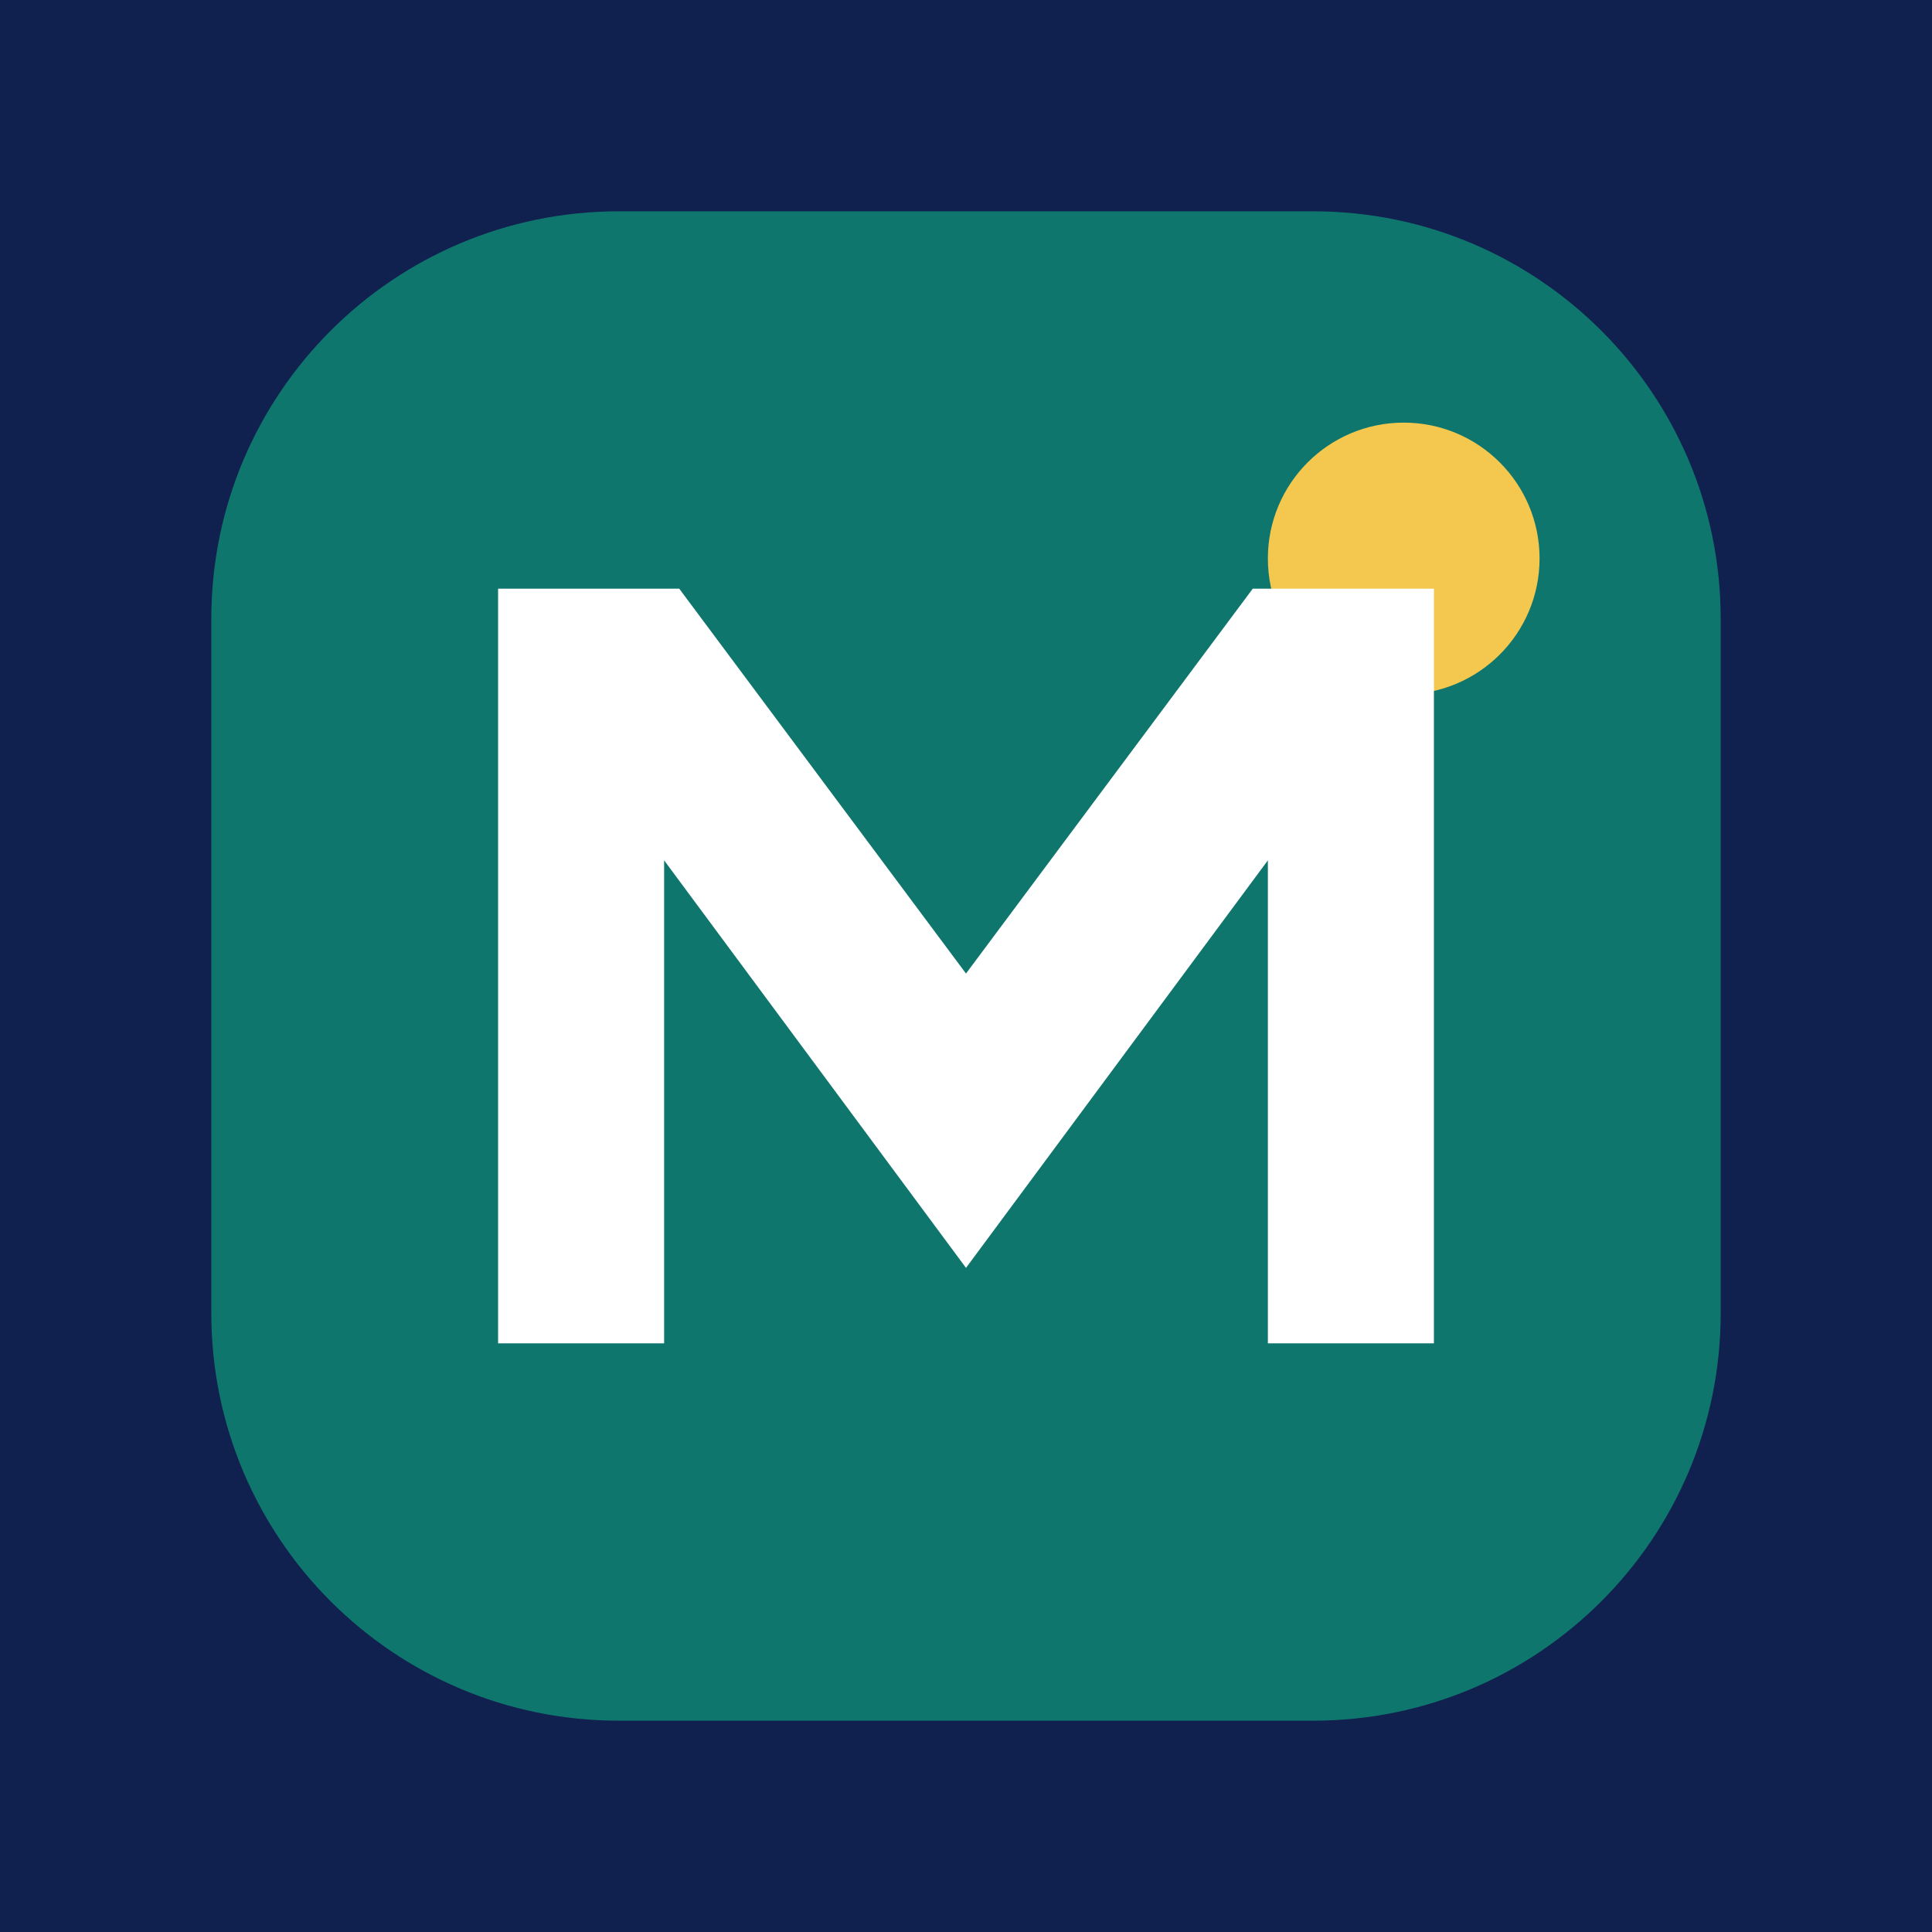
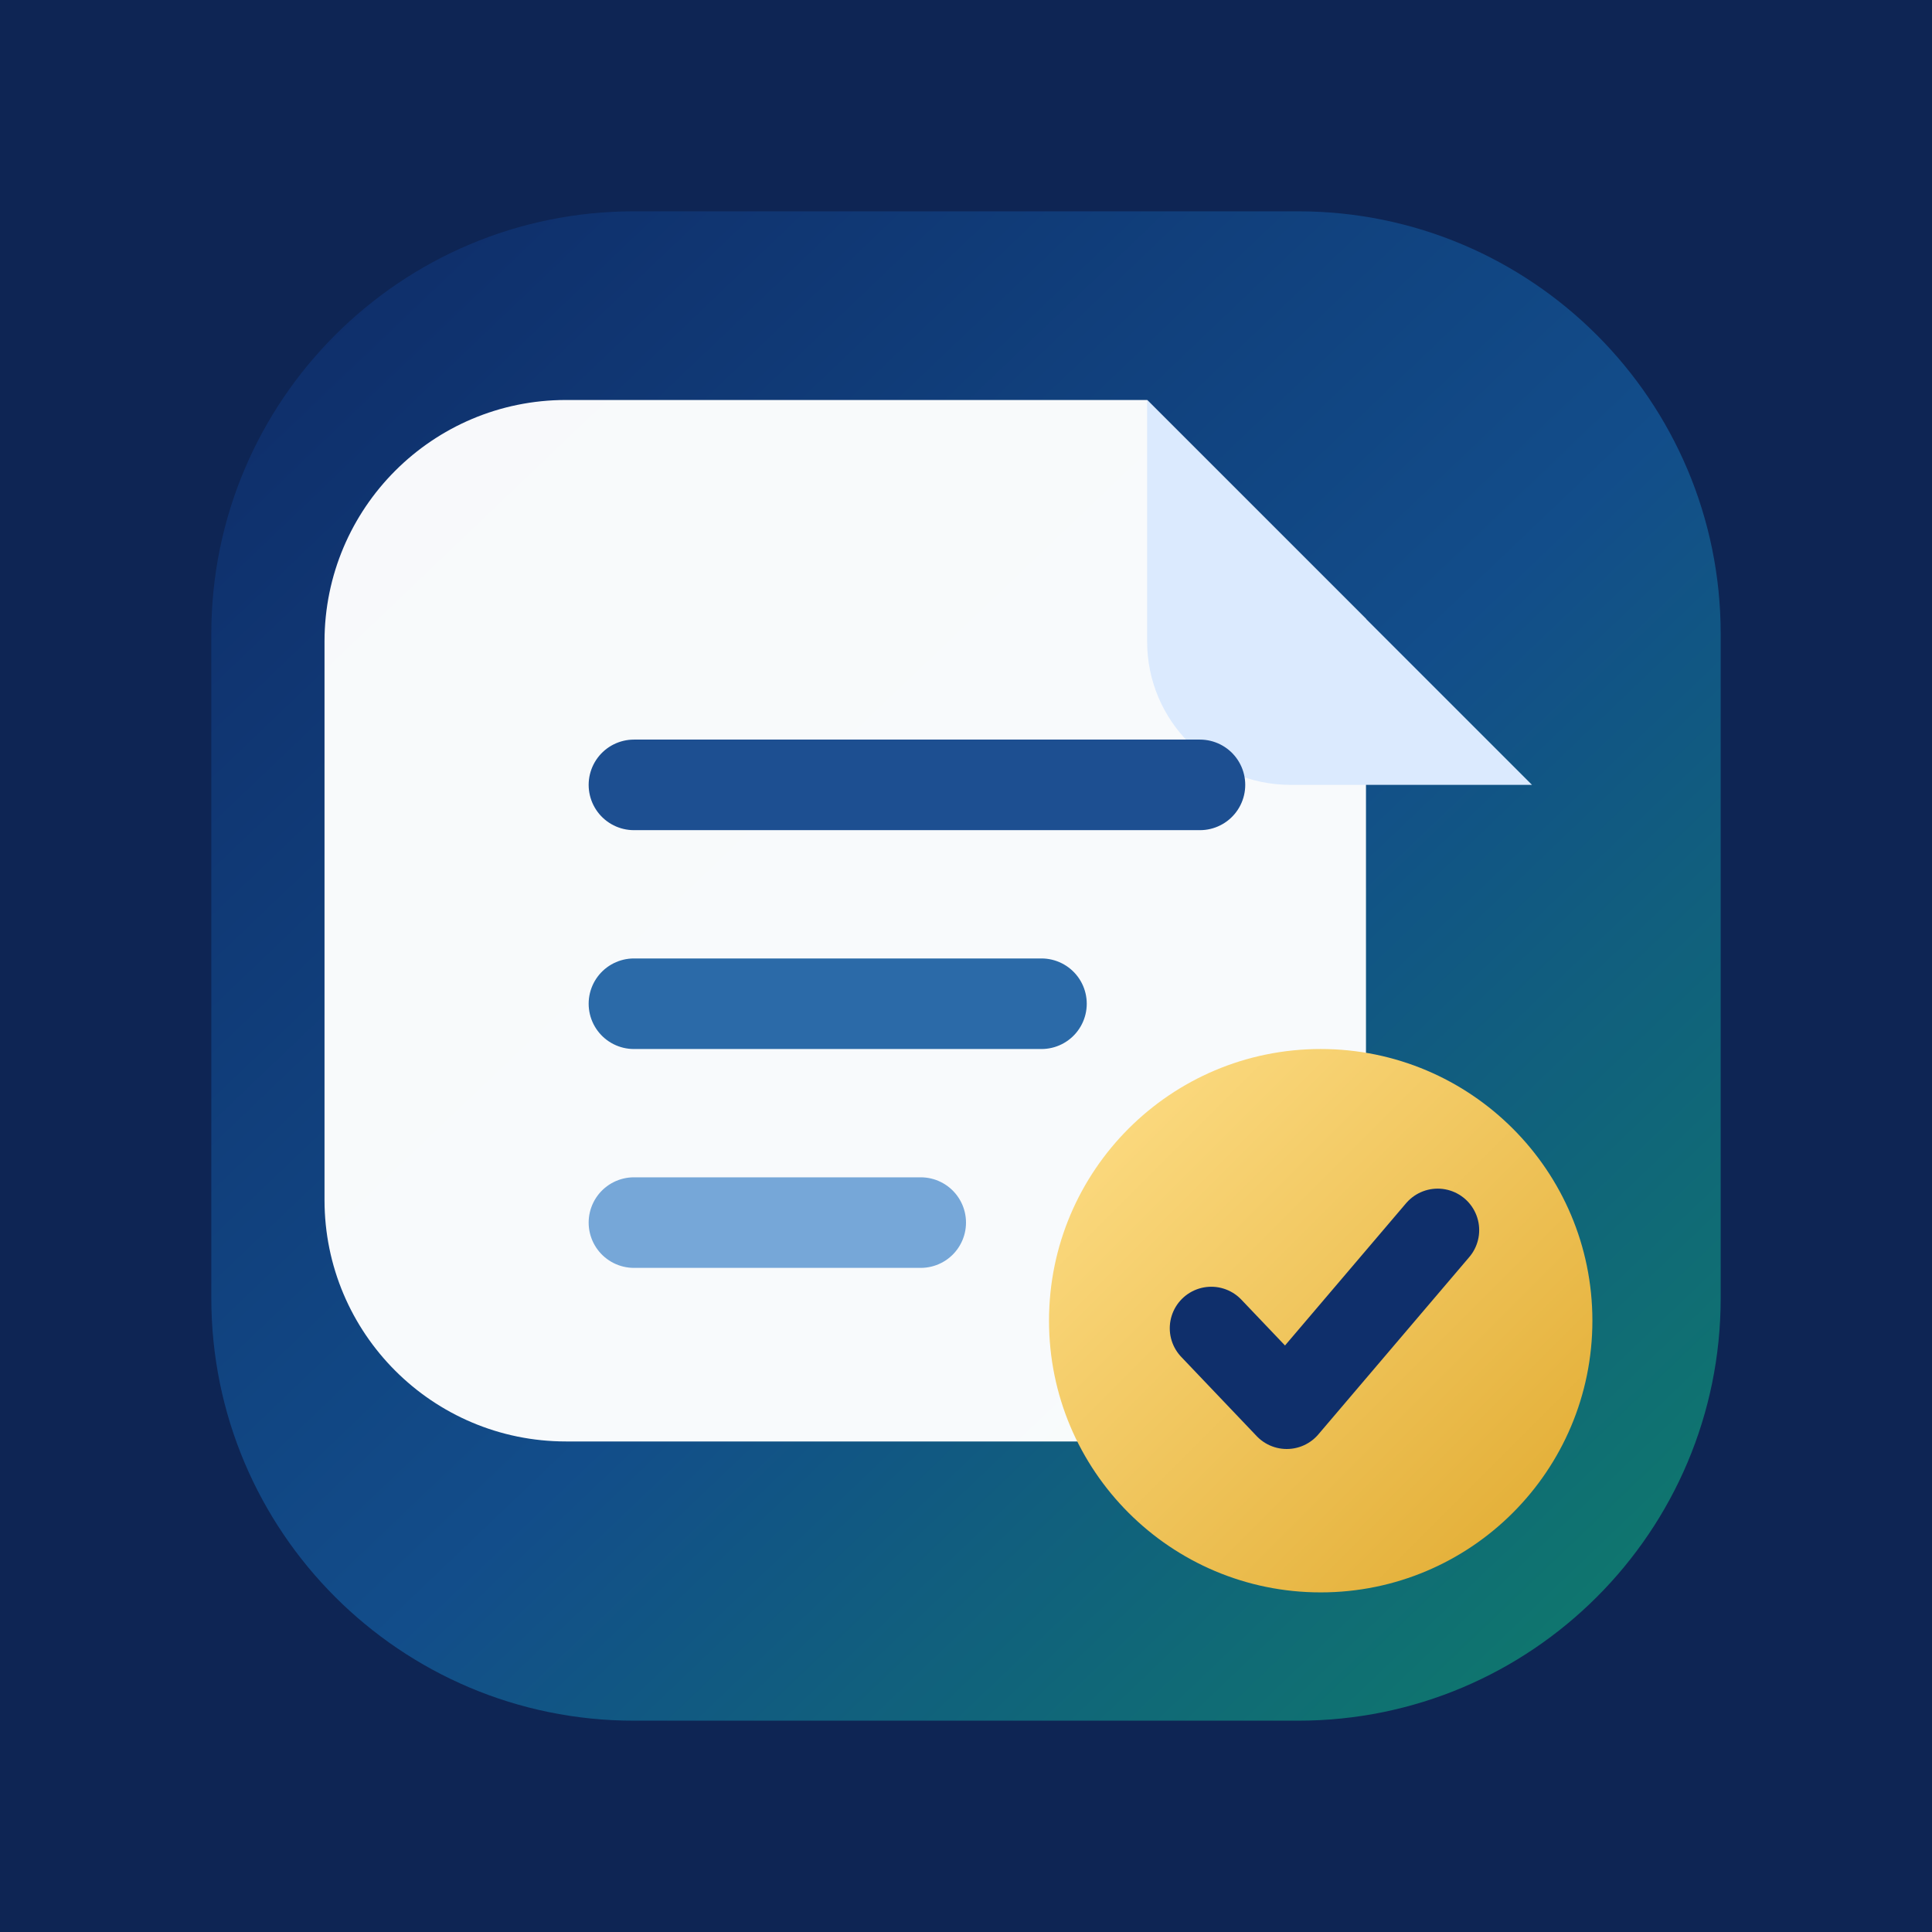
<svg xmlns="http://www.w3.org/2000/svg" viewBox="0 0 512 512">
-   <rect width="512" height="512" fill="#10214f" />
-   <rect x="56" y="56" width="400" height="400" rx="108" fill="#0f766e" />
-   <circle cx="372" cy="148" r="36" fill="#f4c84f" />
-   <path d="M132 356V156h48l76 102 76-102h48v200h-44V228l-80 108-80-108v128z" fill="#ffffff" />
+   <defs>
+     <linearGradient id="bg" x1="8%" y1="6%" x2="92%" y2="94%">
+       <stop offset="0%" stop-color="#0f2f6b" />
+       <stop offset="55%" stop-color="#124d8a" />
+       <stop offset="100%" stop-color="#0f766e" />
+     </linearGradient>
+     <linearGradient id="seal" x1="0%" y1="0%" x2="100%" y2="100%">
+       <stop offset="0%" stop-color="#ffe08a" />
+       <stop offset="100%" stop-color="#e0a92d" />
+     </linearGradient>
+   </defs>
+   <rect width="512" height="512" fill="#0e2554" />
+   <rect x="56" y="56" width="400" height="400" rx="112" fill="url(#bg)" />
+   <path d="M150 106h154l58 58v154c0 35.346-28.654 64-64 64H150c-35.346 0-64-28.654-64-64V170c0-35.346 28.654-64 64-64Z" fill="#fff" opacity=".97" />
+   <path d="M304 106v64c0 20.987 17.013 38 38 38h64z" fill="#dbeafe" />
+   <path d="M168 208h150" stroke="#1d4f91" stroke-width="24" stroke-linecap="round" />
+   <path d="M168 266h108" stroke="#2b6aa8" stroke-width="24" stroke-linecap="round" />
+   <path d="M168 324h76" stroke="#76a7d8" stroke-width="24" stroke-linecap="round" />
+   <circle cx="350" cy="350" r="72" fill="url(#seal)" />
+   <path d="m321 352 20 21 40-47" fill="none" stroke="#0f2f6b" stroke-width="22" stroke-linecap="round" stroke-linejoin="round" />
</svg>
